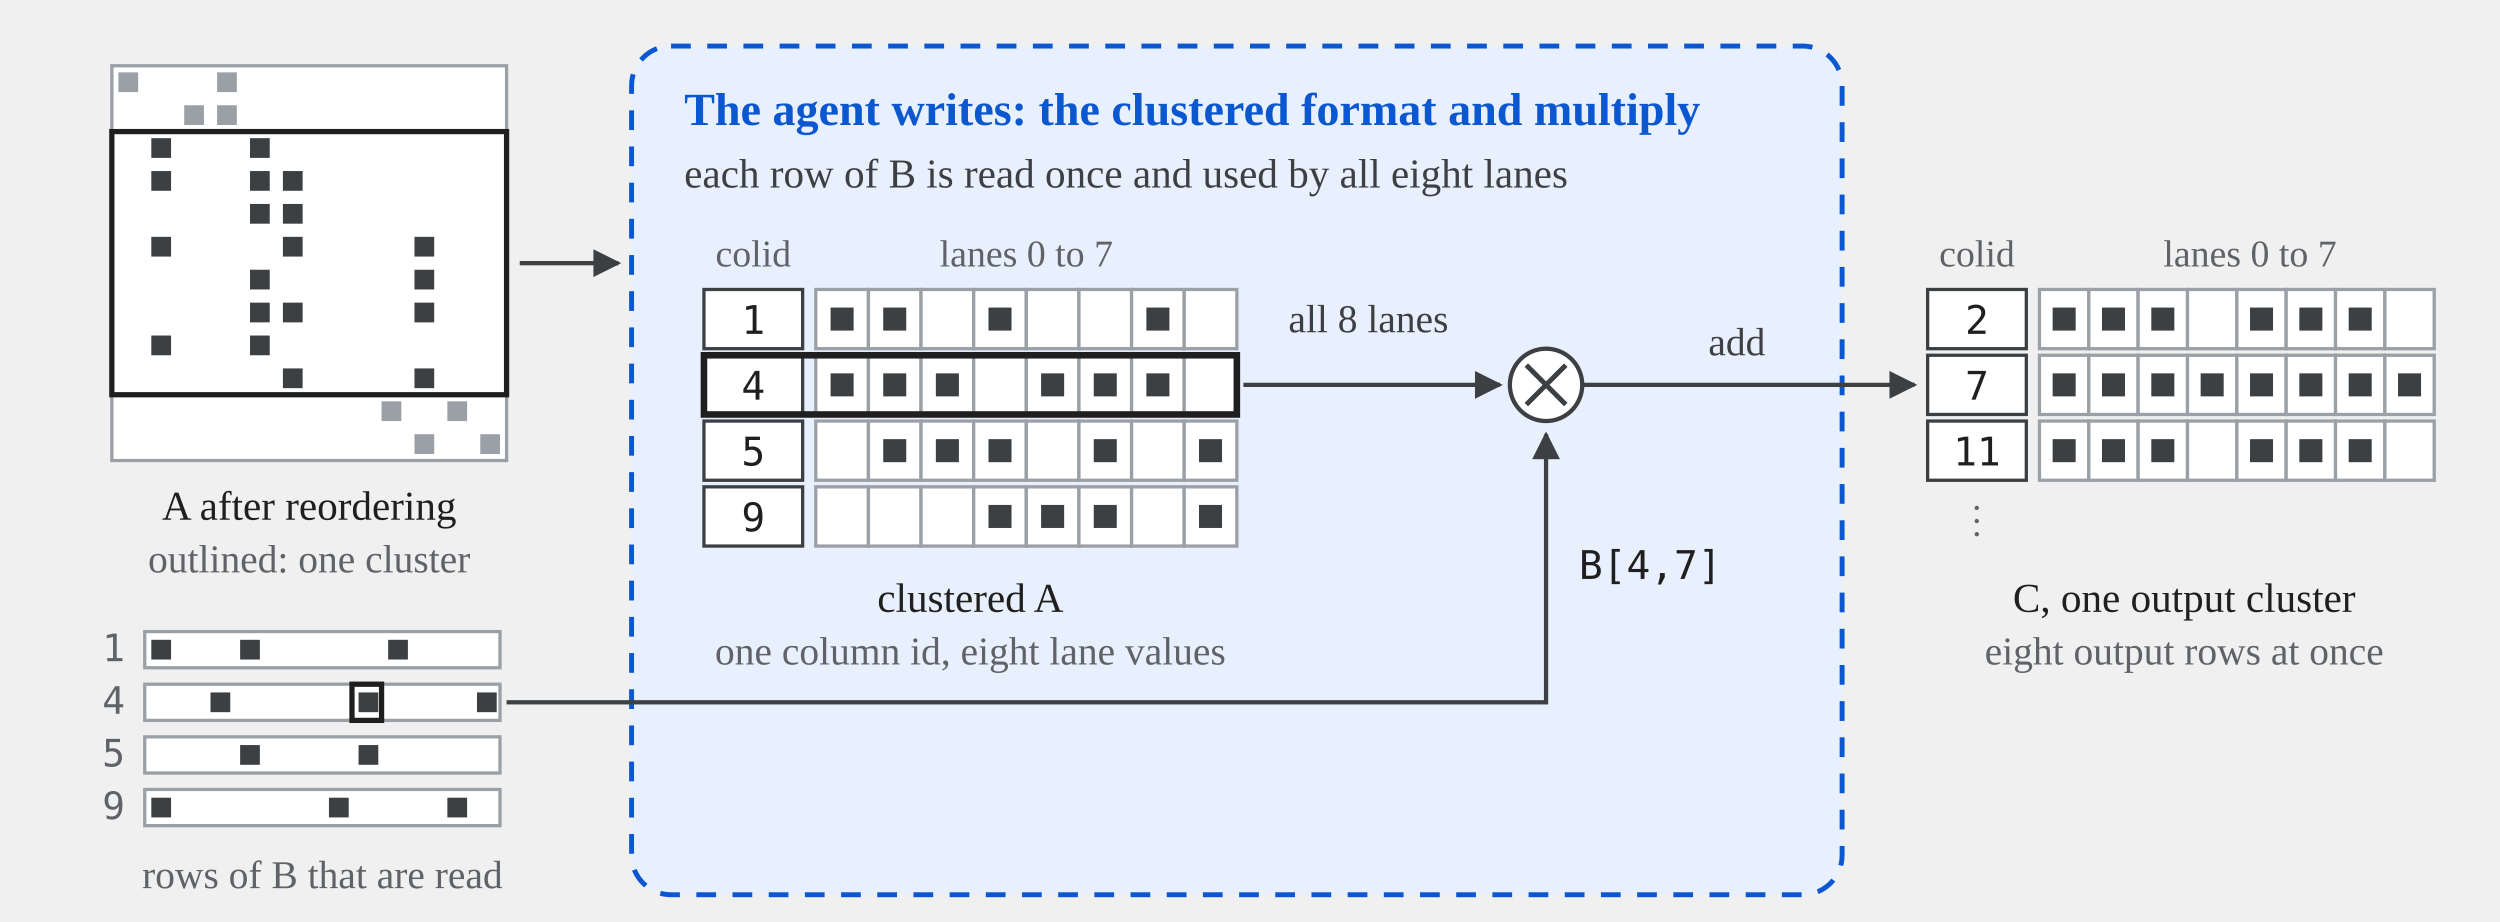
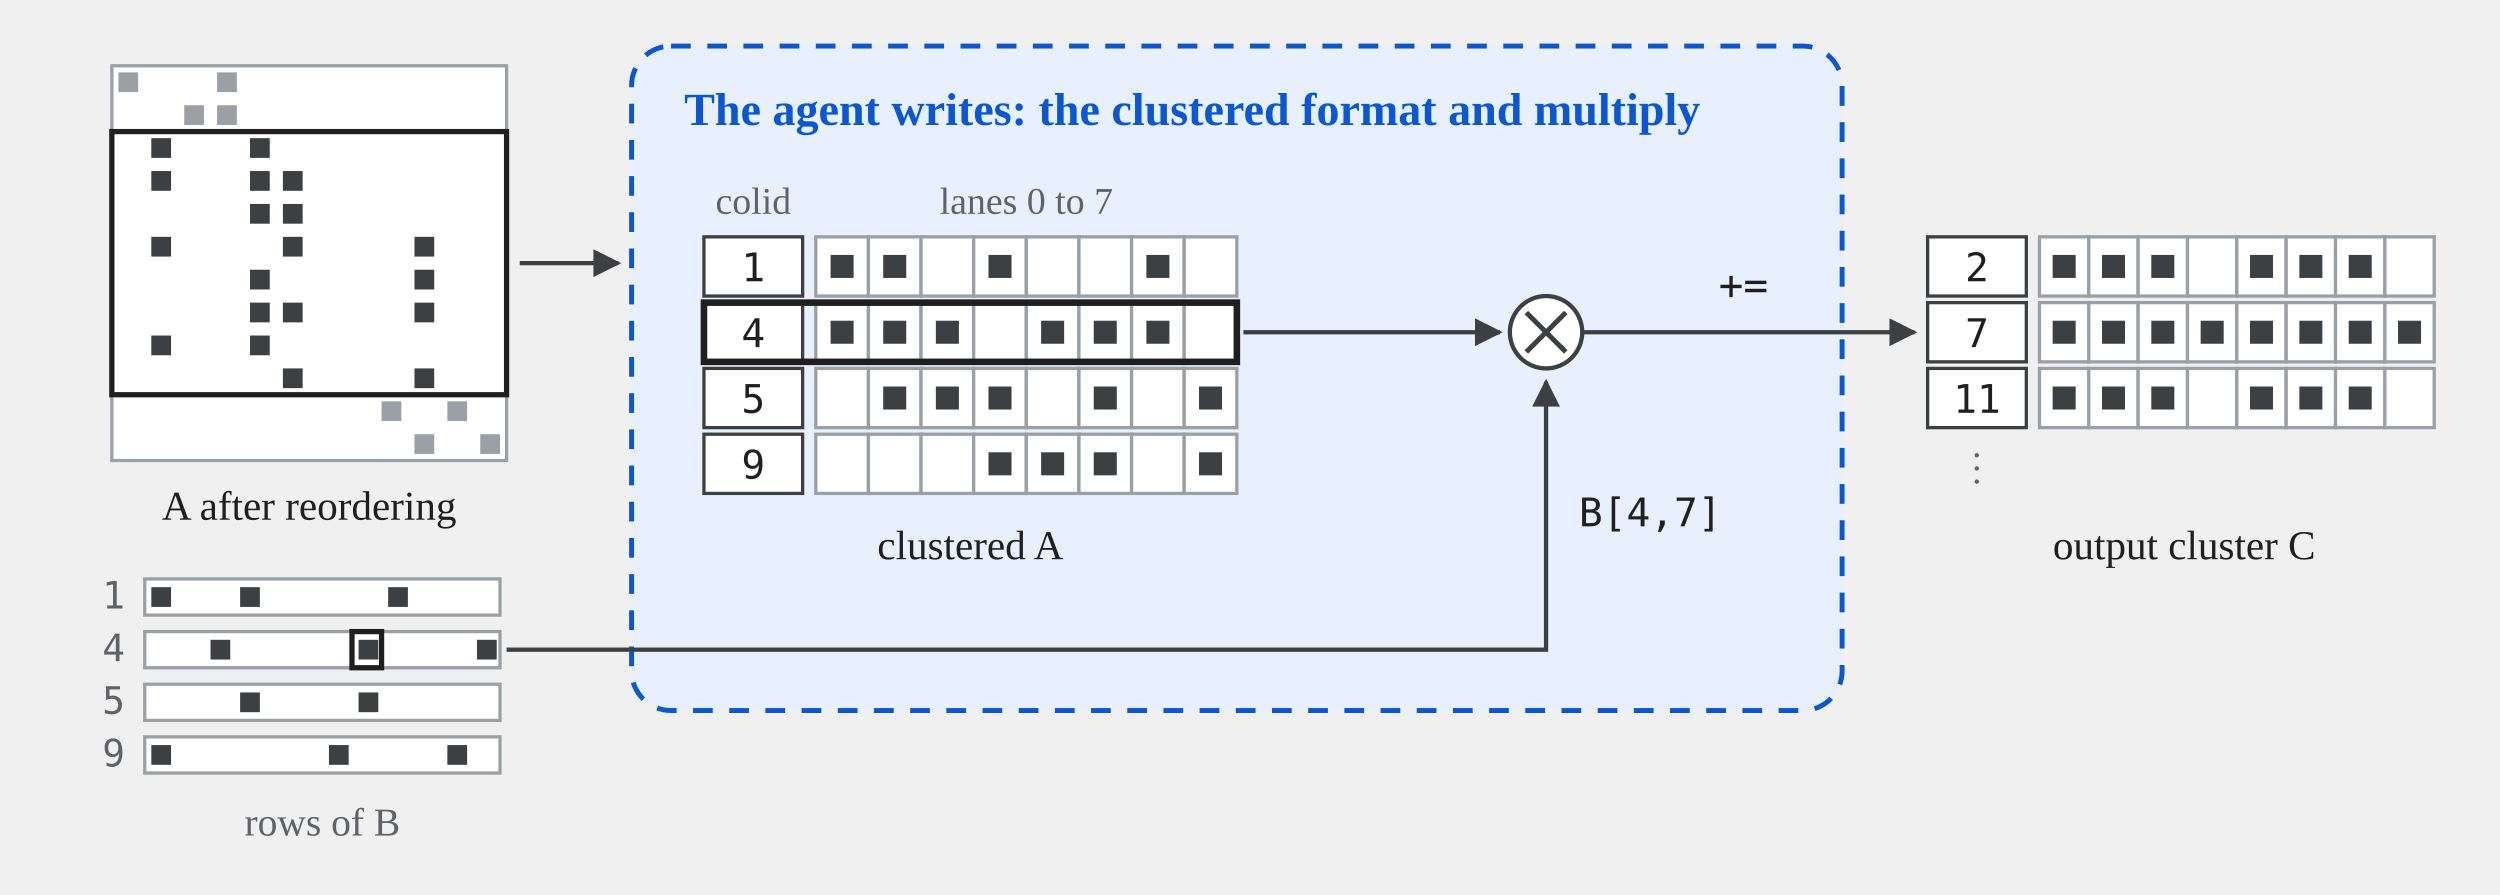
- <svg xmlns="http://www.w3.org/2000/svg" viewBox="0 20 760 280" role="img" aria-label="Eight neighboring rows of the reordered matrix A form one cluster. The agent writes the clustered format, which stores each column id of the cluster once with eight lane values, and the multiply: row 4 of B is read once, its entry B[4,7] scales all eight lanes of column 4, and the result is added into column 7 of the output cluster C.">
+ <svg xmlns="http://www.w3.org/2000/svg" viewBox="0 20 760 272" role="img" aria-label="Eight neighboring rows of the reordered matrix A form one cluster. The agent writes the clustered format, which stores each column id of the cluster once with eight lane values, and the multiply: row 4 of B is read once, its entry B[4,7] scales all eight lanes of column 4, and the result is added into column 7 of the output cluster C.">
  <defs>
    <marker id="clusterwise-spgemm-ar" viewBox="0 0 10 10" refX="9" refY="5" markerWidth="6.5" markerHeight="6.5" orient="auto">
      <path d="M0 0L10 5L0 10z" fill="#3c4043" />
    </marker>
  </defs>
  <rect x="34" y="40" width="120" height="120" fill="#fff" stroke="#9aa0a6" stroke-width="1" />
  <rect x="36" y="42" width="6" height="6" fill="#9aa0a6" />
  <rect x="66" y="42" width="6" height="6" fill="#9aa0a6" />
  <rect x="56" y="52" width="6" height="6" fill="#9aa0a6" />
  <rect x="66" y="52" width="6" height="6" fill="#9aa0a6" />
  <rect x="46" y="62" width="6" height="6" fill="#3c4043" />
  <rect x="76" y="62" width="6" height="6" fill="#3c4043" />
  <rect x="46" y="72" width="6" height="6" fill="#3c4043" />
  <rect x="76" y="72" width="6" height="6" fill="#3c4043" />
  <rect x="86" y="72" width="6" height="6" fill="#3c4043" />
  <rect x="76" y="82" width="6" height="6" fill="#3c4043" />
  <rect x="86" y="82" width="6" height="6" fill="#3c4043" />
  <rect x="46" y="92" width="6" height="6" fill="#3c4043" />
  <rect x="86" y="92" width="6" height="6" fill="#3c4043" />
  <rect x="126" y="92" width="6" height="6" fill="#3c4043" />
  <rect x="76" y="102" width="6" height="6" fill="#3c4043" />
  <rect x="126" y="102" width="6" height="6" fill="#3c4043" />
  <rect x="76" y="112" width="6" height="6" fill="#3c4043" />
  <rect x="86" y="112" width="6" height="6" fill="#3c4043" />
  <rect x="126" y="112" width="6" height="6" fill="#3c4043" />
  <rect x="46" y="122" width="6" height="6" fill="#3c4043" />
  <rect x="76" y="122" width="6" height="6" fill="#3c4043" />
  <rect x="86" y="132" width="6" height="6" fill="#3c4043" />
  <rect x="126" y="132" width="6" height="6" fill="#3c4043" />
  <rect x="116" y="142" width="6" height="6" fill="#9aa0a6" />
  <rect x="136" y="142" width="6" height="6" fill="#9aa0a6" />
  <rect x="126" y="152" width="6" height="6" fill="#9aa0a6" />
  <rect x="146" y="152" width="6" height="6" fill="#9aa0a6" />
  <rect x="34" y="60" width="120" height="80" fill="none" stroke="#1f1f1f" stroke-width="1.6" />
  <text x="94" y="178" font-size="12.5" text-anchor="middle" fill="#1f1f1f">A after reordering</text>
-   <text x="94" y="194" font-size="12" text-anchor="middle" fill="#5f6368">outlined: one cluster</text>
-   <text x="38" y="221" font-size="11.5" text-anchor="end" fill="#5f6368" font-family="ui-monospace,Menlo,monospace">1</text>
+   <text x="38" y="205" font-size="11.5" text-anchor="end" fill="#5f6368" font-family="ui-monospace,Menlo,monospace">1</text>
+   <rect x="44" y="196" width="108" height="11" fill="#fff" stroke="#9aa0a6" stroke-width="1" />
+   <rect x="46" y="198.5" width="6" height="6" fill="#3c4043" />
+   <rect x="73" y="198.5" width="6" height="6" fill="#3c4043" />
+   <rect x="118" y="198.5" width="6" height="6" fill="#3c4043" />
+   <text x="38" y="221" font-size="11.5" text-anchor="end" fill="#5f6368" font-family="ui-monospace,Menlo,monospace">4</text>
  <rect x="44" y="212" width="108" height="11" fill="#fff" stroke="#9aa0a6" stroke-width="1" />
-   <rect x="46" y="214.5" width="6" height="6" fill="#3c4043" />
-   <rect x="73" y="214.5" width="6" height="6" fill="#3c4043" />
-   <rect x="118" y="214.5" width="6" height="6" fill="#3c4043" />
-   <text x="38" y="237" font-size="11.5" text-anchor="end" fill="#5f6368" font-family="ui-monospace,Menlo,monospace">4</text>
+   <rect x="64" y="214.5" width="6" height="6" fill="#3c4043" />
+   <rect x="109" y="214.5" width="6" height="6" fill="#3c4043" />
+   <rect x="145" y="214.5" width="6" height="6" fill="#3c4043" />
+   <text x="38" y="237" font-size="11.5" text-anchor="end" fill="#5f6368" font-family="ui-monospace,Menlo,monospace">5</text>
  <rect x="44" y="228" width="108" height="11" fill="#fff" stroke="#9aa0a6" stroke-width="1" />
-   <rect x="64" y="230.5" width="6" height="6" fill="#3c4043" />
+   <rect x="73" y="230.5" width="6" height="6" fill="#3c4043" />
  <rect x="109" y="230.5" width="6" height="6" fill="#3c4043" />
-   <rect x="145" y="230.5" width="6" height="6" fill="#3c4043" />
-   <text x="38" y="253" font-size="11.5" text-anchor="end" fill="#5f6368" font-family="ui-monospace,Menlo,monospace">5</text>
+   <text x="38" y="253" font-size="11.5" text-anchor="end" fill="#5f6368" font-family="ui-monospace,Menlo,monospace">9</text>
  <rect x="44" y="244" width="108" height="11" fill="#fff" stroke="#9aa0a6" stroke-width="1" />
-   <rect x="73" y="246.5" width="6" height="6" fill="#3c4043" />
-   <rect x="109" y="246.5" width="6" height="6" fill="#3c4043" />
-   <text x="38" y="269" font-size="11.5" text-anchor="end" fill="#5f6368" font-family="ui-monospace,Menlo,monospace">9</text>
-   <rect x="44" y="260" width="108" height="11" fill="#fff" stroke="#9aa0a6" stroke-width="1" />
-   <rect x="46" y="262.5" width="6" height="6" fill="#3c4043" />
-   <rect x="100" y="262.5" width="6" height="6" fill="#3c4043" />
-   <rect x="136" y="262.5" width="6" height="6" fill="#3c4043" />
-   <rect x="107" y="228" width="9" height="11" fill="none" stroke="#1f1f1f" stroke-width="1.6" />
-   <text x="98" y="290" font-size="12" text-anchor="middle" fill="#5f6368">rows of B that are read</text>
+   <rect x="46" y="246.5" width="6" height="6" fill="#3c4043" />
+   <rect x="100" y="246.5" width="6" height="6" fill="#3c4043" />
+   <rect x="136" y="246.5" width="6" height="6" fill="#3c4043" />
+   <rect x="107" y="212" width="9" height="11" fill="none" stroke="#1f1f1f" stroke-width="1.6" />
+   <text x="98" y="274" font-size="12" text-anchor="middle" fill="#5f6368">rows of B</text>
  <line x1="158" y1="100" x2="188" y2="100" stroke="#3c4043" stroke-width="1.3" marker-end="url(#clusterwise-spgemm-ar)" />
-   <rect x="192" y="34" width="368" height="258" rx="12" fill="#e8f0fe" stroke="#0b57d0" stroke-width="1.5" stroke-dasharray="6 5" />
+   <rect x="192" y="34" width="368" height="202" rx="12" fill="#e8f0fe" stroke="#0b57d0" stroke-width="1.5" stroke-dasharray="6 5" />
  <text x="208" y="58" font-size="14" font-weight="600" fill="#0b57d0">The agent writes: the clustered format and multiply</text>
-   <text x="208" y="77" font-size="12.5" fill="#3c4043">each row of B is read once and used by all eight lanes</text>
-   <text x="229" y="101" font-size="11.5" text-anchor="middle" fill="#5f6368">colid</text>
-   <text x="312" y="101" font-size="11.5" text-anchor="middle" fill="#5f6368">lanes 0 to 7</text>
-   <rect x="214" y="108" width="30" height="18" fill="#fff" stroke="#3c4043" stroke-width="1" />
-   <text x="229" y="121.5" font-size="12" text-anchor="middle" fill="#1f1f1f" font-family="ui-monospace,Menlo,monospace">1</text>
-   <rect x="248" y="108" width="16" height="18" fill="#fff" stroke="#9aa0a6" stroke-width="1" />
-   <rect x="252.5" y="113.5" width="7" height="7" fill="#3c4043" />
-   <rect x="264" y="108" width="16" height="18" fill="#fff" stroke="#9aa0a6" stroke-width="1" />
-   <rect x="268.5" y="113.5" width="7" height="7" fill="#3c4043" />
-   <rect x="280" y="108" width="16" height="18" fill="#fff" stroke="#9aa0a6" stroke-width="1" />
-   <rect x="296" y="108" width="16" height="18" fill="#fff" stroke="#9aa0a6" stroke-width="1" />
-   <rect x="300.5" y="113.5" width="7" height="7" fill="#3c4043" />
-   <rect x="312" y="108" width="16" height="18" fill="#fff" stroke="#9aa0a6" stroke-width="1" />
-   <rect x="328" y="108" width="16" height="18" fill="#fff" stroke="#9aa0a6" stroke-width="1" />
-   <rect x="344" y="108" width="16" height="18" fill="#fff" stroke="#9aa0a6" stroke-width="1" />
-   <rect x="348.5" y="113.5" width="7" height="7" fill="#3c4043" />
-   <rect x="360" y="108" width="16" height="18" fill="#fff" stroke="#9aa0a6" stroke-width="1" />
-   <rect x="214" y="128" width="30" height="18" fill="#fff" stroke="#3c4043" stroke-width="1" />
-   <text x="229" y="141.5" font-size="12" text-anchor="middle" fill="#1f1f1f" font-family="ui-monospace,Menlo,monospace">4</text>
-   <rect x="248" y="128" width="16" height="18" fill="#fff" stroke="#9aa0a6" stroke-width="1" />
-   <rect x="252.5" y="133.5" width="7" height="7" fill="#3c4043" />
-   <rect x="264" y="128" width="16" height="18" fill="#fff" stroke="#9aa0a6" stroke-width="1" />
-   <rect x="268.5" y="133.5" width="7" height="7" fill="#3c4043" />
-   <rect x="280" y="128" width="16" height="18" fill="#fff" stroke="#9aa0a6" stroke-width="1" />
-   <rect x="284.5" y="133.5" width="7" height="7" fill="#3c4043" />
-   <rect x="296" y="128" width="16" height="18" fill="#fff" stroke="#9aa0a6" stroke-width="1" />
-   <rect x="312" y="128" width="16" height="18" fill="#fff" stroke="#9aa0a6" stroke-width="1" />
-   <rect x="316.5" y="133.5" width="7" height="7" fill="#3c4043" />
-   <rect x="328" y="128" width="16" height="18" fill="#fff" stroke="#9aa0a6" stroke-width="1" />
-   <rect x="332.5" y="133.5" width="7" height="7" fill="#3c4043" />
-   <rect x="344" y="128" width="16" height="18" fill="#fff" stroke="#9aa0a6" stroke-width="1" />
-   <rect x="348.5" y="133.5" width="7" height="7" fill="#3c4043" />
-   <rect x="360" y="128" width="16" height="18" fill="#fff" stroke="#9aa0a6" stroke-width="1" />
-   <rect x="214" y="148" width="30" height="18" fill="#fff" stroke="#3c4043" stroke-width="1" />
-   <text x="229" y="161.5" font-size="12" text-anchor="middle" fill="#1f1f1f" font-family="ui-monospace,Menlo,monospace">5</text>
-   <rect x="248" y="148" width="16" height="18" fill="#fff" stroke="#9aa0a6" stroke-width="1" />
-   <rect x="264" y="148" width="16" height="18" fill="#fff" stroke="#9aa0a6" stroke-width="1" />
-   <rect x="268.5" y="153.5" width="7" height="7" fill="#3c4043" />
-   <rect x="280" y="148" width="16" height="18" fill="#fff" stroke="#9aa0a6" stroke-width="1" />
-   <rect x="284.5" y="153.5" width="7" height="7" fill="#3c4043" />
-   <rect x="296" y="148" width="16" height="18" fill="#fff" stroke="#9aa0a6" stroke-width="1" />
-   <rect x="300.5" y="153.5" width="7" height="7" fill="#3c4043" />
-   <rect x="312" y="148" width="16" height="18" fill="#fff" stroke="#9aa0a6" stroke-width="1" />
-   <rect x="328" y="148" width="16" height="18" fill="#fff" stroke="#9aa0a6" stroke-width="1" />
-   <rect x="332.5" y="153.5" width="7" height="7" fill="#3c4043" />
-   <rect x="344" y="148" width="16" height="18" fill="#fff" stroke="#9aa0a6" stroke-width="1" />
-   <rect x="360" y="148" width="16" height="18" fill="#fff" stroke="#9aa0a6" stroke-width="1" />
-   <rect x="364.5" y="153.5" width="7" height="7" fill="#3c4043" />
-   <rect x="214" y="168" width="30" height="18" fill="#fff" stroke="#3c4043" stroke-width="1" />
-   <text x="229" y="181.5" font-size="12" text-anchor="middle" fill="#1f1f1f" font-family="ui-monospace,Menlo,monospace">9</text>
-   <rect x="248" y="168" width="16" height="18" fill="#fff" stroke="#9aa0a6" stroke-width="1" />
-   <rect x="264" y="168" width="16" height="18" fill="#fff" stroke="#9aa0a6" stroke-width="1" />
-   <rect x="280" y="168" width="16" height="18" fill="#fff" stroke="#9aa0a6" stroke-width="1" />
-   <rect x="296" y="168" width="16" height="18" fill="#fff" stroke="#9aa0a6" stroke-width="1" />
-   <rect x="300.5" y="173.5" width="7" height="7" fill="#3c4043" />
-   <rect x="312" y="168" width="16" height="18" fill="#fff" stroke="#9aa0a6" stroke-width="1" />
-   <rect x="316.5" y="173.5" width="7" height="7" fill="#3c4043" />
-   <rect x="328" y="168" width="16" height="18" fill="#fff" stroke="#9aa0a6" stroke-width="1" />
-   <rect x="332.5" y="173.5" width="7" height="7" fill="#3c4043" />
-   <rect x="344" y="168" width="16" height="18" fill="#fff" stroke="#9aa0a6" stroke-width="1" />
-   <rect x="360" y="168" width="16" height="18" fill="#fff" stroke="#9aa0a6" stroke-width="1" />
-   <rect x="364.5" y="173.5" width="7" height="7" fill="#3c4043" />
-   <rect x="214" y="128" width="162" height="18" fill="none" stroke="#1f1f1f" stroke-width="2" />
-   <text x="295" y="206" font-size="12.5" text-anchor="middle" fill="#1f1f1f">clustered A</text>
-   <text x="295" y="222" font-size="12" text-anchor="middle" fill="#5f6368">one column id, eight lane values</text>
-   <line x1="378" y1="137" x2="456" y2="137" stroke="#3c4043" stroke-width="1.3" marker-end="url(#clusterwise-spgemm-ar)" />
-   <circle cx="470" cy="137" r="11" fill="#fff" stroke="#3c4043" stroke-width="1.3" />
-   <path d="M464 131l12 12M476 131l-12 12" stroke="#3c4043" stroke-width="1.5" />
-   <text x="416" y="121" font-size="12" text-anchor="middle" fill="#3c4043">all 8 lanes</text>
-   <path d="M154 233.5 H470 V152" fill="none" stroke="#3c4043" stroke-width="1.3" marker-end="url(#clusterwise-spgemm-ar)" />
-   <text x="480" y="196" font-size="12" fill="#1f1f1f" font-family="ui-monospace,Menlo,monospace">B[4,7]</text>
-   <line x1="481" y1="137" x2="582" y2="137" stroke="#3c4043" stroke-width="1.3" marker-end="url(#clusterwise-spgemm-ar)" />
-   <text x="528" y="128" font-size="12" text-anchor="middle" fill="#3c4043">add</text>
-   <text x="601" y="101" font-size="11.5" text-anchor="middle" fill="#5f6368">colid</text>
-   <text x="684" y="101" font-size="11.5" text-anchor="middle" fill="#5f6368">lanes 0 to 7</text>
-   <rect x="586" y="108" width="30" height="18" fill="#fff" stroke="#3c4043" stroke-width="1" />
-   <text x="601" y="121.5" font-size="12" text-anchor="middle" fill="#1f1f1f" font-family="ui-monospace,Menlo,monospace">2</text>
-   <rect x="620" y="108" width="15" height="18" fill="#fff" stroke="#9aa0a6" stroke-width="1" />
-   <rect x="624.0" y="113.5" width="7" height="7" fill="#3c4043" />
-   <rect x="635" y="108" width="15" height="18" fill="#fff" stroke="#9aa0a6" stroke-width="1" />
-   <rect x="639.0" y="113.5" width="7" height="7" fill="#3c4043" />
-   <rect x="650" y="108" width="15" height="18" fill="#fff" stroke="#9aa0a6" stroke-width="1" />
-   <rect x="654.0" y="113.5" width="7" height="7" fill="#3c4043" />
-   <rect x="665" y="108" width="15" height="18" fill="#fff" stroke="#9aa0a6" stroke-width="1" />
-   <rect x="680" y="108" width="15" height="18" fill="#fff" stroke="#9aa0a6" stroke-width="1" />
-   <rect x="684.0" y="113.5" width="7" height="7" fill="#3c4043" />
-   <rect x="695" y="108" width="15" height="18" fill="#fff" stroke="#9aa0a6" stroke-width="1" />
-   <rect x="699.0" y="113.5" width="7" height="7" fill="#3c4043" />
-   <rect x="710" y="108" width="15" height="18" fill="#fff" stroke="#9aa0a6" stroke-width="1" />
-   <rect x="714.0" y="113.5" width="7" height="7" fill="#3c4043" />
-   <rect x="725" y="108" width="15" height="18" fill="#fff" stroke="#9aa0a6" stroke-width="1" />
-   <rect x="586" y="128" width="30" height="18" fill="#fff" stroke="#3c4043" stroke-width="1" />
-   <text x="601" y="141.5" font-size="12" text-anchor="middle" fill="#1f1f1f" font-family="ui-monospace,Menlo,monospace">7</text>
-   <rect x="620" y="128" width="15" height="18" fill="#fff" stroke="#9aa0a6" stroke-width="1" />
-   <rect x="624.0" y="133.5" width="7" height="7" fill="#3c4043" />
-   <rect x="635" y="128" width="15" height="18" fill="#fff" stroke="#9aa0a6" stroke-width="1" />
-   <rect x="639.0" y="133.5" width="7" height="7" fill="#3c4043" />
-   <rect x="650" y="128" width="15" height="18" fill="#fff" stroke="#9aa0a6" stroke-width="1" />
-   <rect x="654.0" y="133.5" width="7" height="7" fill="#3c4043" />
-   <rect x="665" y="128" width="15" height="18" fill="#fff" stroke="#9aa0a6" stroke-width="1" />
-   <rect x="669.0" y="133.5" width="7" height="7" fill="#3c4043" />
-   <rect x="680" y="128" width="15" height="18" fill="#fff" stroke="#9aa0a6" stroke-width="1" />
-   <rect x="684.0" y="133.5" width="7" height="7" fill="#3c4043" />
-   <rect x="695" y="128" width="15" height="18" fill="#fff" stroke="#9aa0a6" stroke-width="1" />
-   <rect x="699.0" y="133.5" width="7" height="7" fill="#3c4043" />
-   <rect x="710" y="128" width="15" height="18" fill="#fff" stroke="#9aa0a6" stroke-width="1" />
-   <rect x="714.0" y="133.5" width="7" height="7" fill="#3c4043" />
-   <rect x="725" y="128" width="15" height="18" fill="#fff" stroke="#9aa0a6" stroke-width="1" />
-   <rect x="729.0" y="133.5" width="7" height="7" fill="#3c4043" />
-   <rect x="586" y="148" width="30" height="18" fill="#fff" stroke="#3c4043" stroke-width="1" />
-   <text x="601" y="161.5" font-size="12" text-anchor="middle" fill="#1f1f1f" font-family="ui-monospace,Menlo,monospace">11</text>
-   <rect x="620" y="148" width="15" height="18" fill="#fff" stroke="#9aa0a6" stroke-width="1" />
-   <rect x="624.0" y="153.5" width="7" height="7" fill="#3c4043" />
-   <rect x="635" y="148" width="15" height="18" fill="#fff" stroke="#9aa0a6" stroke-width="1" />
-   <rect x="639.0" y="153.5" width="7" height="7" fill="#3c4043" />
-   <rect x="650" y="148" width="15" height="18" fill="#fff" stroke="#9aa0a6" stroke-width="1" />
-   <rect x="654.0" y="153.5" width="7" height="7" fill="#3c4043" />
-   <rect x="665" y="148" width="15" height="18" fill="#fff" stroke="#9aa0a6" stroke-width="1" />
-   <rect x="680" y="148" width="15" height="18" fill="#fff" stroke="#9aa0a6" stroke-width="1" />
-   <rect x="684.0" y="153.5" width="7" height="7" fill="#3c4043" />
-   <rect x="695" y="148" width="15" height="18" fill="#fff" stroke="#9aa0a6" stroke-width="1" />
-   <rect x="699.0" y="153.5" width="7" height="7" fill="#3c4043" />
-   <rect x="710" y="148" width="15" height="18" fill="#fff" stroke="#9aa0a6" stroke-width="1" />
-   <rect x="714.0" y="153.5" width="7" height="7" fill="#3c4043" />
-   <rect x="725" y="148" width="15" height="18" fill="#fff" stroke="#9aa0a6" stroke-width="1" />
-   <text x="601" y="183" font-size="12" text-anchor="middle" fill="#5f6368">⋮</text>
-   <text x="664" y="206" font-size="12.5" text-anchor="middle" fill="#1f1f1f">C, one output cluster</text>
-   <text x="664" y="222" font-size="12" text-anchor="middle" fill="#5f6368">eight output rows at once</text>
+   <text x="229" y="85" font-size="11.5" text-anchor="middle" fill="#5f6368">colid</text>
+   <text x="312" y="85" font-size="11.5" text-anchor="middle" fill="#5f6368">lanes 0 to 7</text>
+   <rect x="214" y="92" width="30" height="18" fill="#fff" stroke="#3c4043" stroke-width="1" />
+   <text x="229" y="105.5" font-size="12" text-anchor="middle" fill="#1f1f1f" font-family="ui-monospace,Menlo,monospace">1</text>
+   <rect x="248" y="92" width="16" height="18" fill="#fff" stroke="#9aa0a6" stroke-width="1" />
+   <rect x="252.5" y="97.5" width="7" height="7" fill="#3c4043" />
+   <rect x="264" y="92" width="16" height="18" fill="#fff" stroke="#9aa0a6" stroke-width="1" />
+   <rect x="268.5" y="97.5" width="7" height="7" fill="#3c4043" />
+   <rect x="280" y="92" width="16" height="18" fill="#fff" stroke="#9aa0a6" stroke-width="1" />
+   <rect x="296" y="92" width="16" height="18" fill="#fff" stroke="#9aa0a6" stroke-width="1" />
+   <rect x="300.5" y="97.5" width="7" height="7" fill="#3c4043" />
+   <rect x="312" y="92" width="16" height="18" fill="#fff" stroke="#9aa0a6" stroke-width="1" />
+   <rect x="328" y="92" width="16" height="18" fill="#fff" stroke="#9aa0a6" stroke-width="1" />
+   <rect x="344" y="92" width="16" height="18" fill="#fff" stroke="#9aa0a6" stroke-width="1" />
+   <rect x="348.5" y="97.5" width="7" height="7" fill="#3c4043" />
+   <rect x="360" y="92" width="16" height="18" fill="#fff" stroke="#9aa0a6" stroke-width="1" />
+   <rect x="214" y="112" width="30" height="18" fill="#fff" stroke="#3c4043" stroke-width="1" />
+   <text x="229" y="125.5" font-size="12" text-anchor="middle" fill="#1f1f1f" font-family="ui-monospace,Menlo,monospace">4</text>
+   <rect x="248" y="112" width="16" height="18" fill="#fff" stroke="#9aa0a6" stroke-width="1" />
+   <rect x="252.5" y="117.5" width="7" height="7" fill="#3c4043" />
+   <rect x="264" y="112" width="16" height="18" fill="#fff" stroke="#9aa0a6" stroke-width="1" />
+   <rect x="268.5" y="117.5" width="7" height="7" fill="#3c4043" />
+   <rect x="280" y="112" width="16" height="18" fill="#fff" stroke="#9aa0a6" stroke-width="1" />
+   <rect x="284.5" y="117.5" width="7" height="7" fill="#3c4043" />
+   <rect x="296" y="112" width="16" height="18" fill="#fff" stroke="#9aa0a6" stroke-width="1" />
+   <rect x="312" y="112" width="16" height="18" fill="#fff" stroke="#9aa0a6" stroke-width="1" />
+   <rect x="316.5" y="117.5" width="7" height="7" fill="#3c4043" />
+   <rect x="328" y="112" width="16" height="18" fill="#fff" stroke="#9aa0a6" stroke-width="1" />
+   <rect x="332.5" y="117.5" width="7" height="7" fill="#3c4043" />
+   <rect x="344" y="112" width="16" height="18" fill="#fff" stroke="#9aa0a6" stroke-width="1" />
+   <rect x="348.5" y="117.5" width="7" height="7" fill="#3c4043" />
+   <rect x="360" y="112" width="16" height="18" fill="#fff" stroke="#9aa0a6" stroke-width="1" />
+   <rect x="214" y="132" width="30" height="18" fill="#fff" stroke="#3c4043" stroke-width="1" />
+   <text x="229" y="145.5" font-size="12" text-anchor="middle" fill="#1f1f1f" font-family="ui-monospace,Menlo,monospace">5</text>
+   <rect x="248" y="132" width="16" height="18" fill="#fff" stroke="#9aa0a6" stroke-width="1" />
+   <rect x="264" y="132" width="16" height="18" fill="#fff" stroke="#9aa0a6" stroke-width="1" />
+   <rect x="268.5" y="137.5" width="7" height="7" fill="#3c4043" />
+   <rect x="280" y="132" width="16" height="18" fill="#fff" stroke="#9aa0a6" stroke-width="1" />
+   <rect x="284.5" y="137.5" width="7" height="7" fill="#3c4043" />
+   <rect x="296" y="132" width="16" height="18" fill="#fff" stroke="#9aa0a6" stroke-width="1" />
+   <rect x="300.5" y="137.5" width="7" height="7" fill="#3c4043" />
+   <rect x="312" y="132" width="16" height="18" fill="#fff" stroke="#9aa0a6" stroke-width="1" />
+   <rect x="328" y="132" width="16" height="18" fill="#fff" stroke="#9aa0a6" stroke-width="1" />
+   <rect x="332.5" y="137.5" width="7" height="7" fill="#3c4043" />
+   <rect x="344" y="132" width="16" height="18" fill="#fff" stroke="#9aa0a6" stroke-width="1" />
+   <rect x="360" y="132" width="16" height="18" fill="#fff" stroke="#9aa0a6" stroke-width="1" />
+   <rect x="364.5" y="137.5" width="7" height="7" fill="#3c4043" />
+   <rect x="214" y="152" width="30" height="18" fill="#fff" stroke="#3c4043" stroke-width="1" />
+   <text x="229" y="165.5" font-size="12" text-anchor="middle" fill="#1f1f1f" font-family="ui-monospace,Menlo,monospace">9</text>
+   <rect x="248" y="152" width="16" height="18" fill="#fff" stroke="#9aa0a6" stroke-width="1" />
+   <rect x="264" y="152" width="16" height="18" fill="#fff" stroke="#9aa0a6" stroke-width="1" />
+   <rect x="280" y="152" width="16" height="18" fill="#fff" stroke="#9aa0a6" stroke-width="1" />
+   <rect x="296" y="152" width="16" height="18" fill="#fff" stroke="#9aa0a6" stroke-width="1" />
+   <rect x="300.5" y="157.5" width="7" height="7" fill="#3c4043" />
+   <rect x="312" y="152" width="16" height="18" fill="#fff" stroke="#9aa0a6" stroke-width="1" />
+   <rect x="316.5" y="157.5" width="7" height="7" fill="#3c4043" />
+   <rect x="328" y="152" width="16" height="18" fill="#fff" stroke="#9aa0a6" stroke-width="1" />
+   <rect x="332.5" y="157.5" width="7" height="7" fill="#3c4043" />
+   <rect x="344" y="152" width="16" height="18" fill="#fff" stroke="#9aa0a6" stroke-width="1" />
+   <rect x="360" y="152" width="16" height="18" fill="#fff" stroke="#9aa0a6" stroke-width="1" />
+   <rect x="364.5" y="157.5" width="7" height="7" fill="#3c4043" />
+   <rect x="214" y="112" width="162" height="18" fill="none" stroke="#1f1f1f" stroke-width="2" />
+   <text x="295" y="190" font-size="12.5" text-anchor="middle" fill="#1f1f1f">clustered A</text>
+   <line x1="378" y1="121" x2="456" y2="121" stroke="#3c4043" stroke-width="1.3" marker-end="url(#clusterwise-spgemm-ar)" />
+   <circle cx="470" cy="121" r="11" fill="#fff" stroke="#3c4043" stroke-width="1.3" />
+   <path d="M464 115l12 12M476 115l-12 12" stroke="#3c4043" stroke-width="1.5" />
+   <path d="M154 217.5 H470 V136" fill="none" stroke="#3c4043" stroke-width="1.3" marker-end="url(#clusterwise-spgemm-ar)" />
+   <text x="480" y="180" font-size="12" fill="#1f1f1f" font-family="ui-monospace,Menlo,monospace">B[4,7]</text>
+   <line x1="481" y1="121" x2="582" y2="121" stroke="#3c4043" stroke-width="1.3" marker-end="url(#clusterwise-spgemm-ar)" />
+   <text x="530" y="111" font-size="12.5" text-anchor="middle" fill="#1f1f1f" font-family="ui-monospace,Menlo,monospace">+=</text>
+   <rect x="586" y="92" width="30" height="18" fill="#fff" stroke="#3c4043" stroke-width="1" />
+   <text x="601" y="105.5" font-size="12" text-anchor="middle" fill="#1f1f1f" font-family="ui-monospace,Menlo,monospace">2</text>
+   <rect x="620" y="92" width="15" height="18" fill="#fff" stroke="#9aa0a6" stroke-width="1" />
+   <rect x="624.0" y="97.5" width="7" height="7" fill="#3c4043" />
+   <rect x="635" y="92" width="15" height="18" fill="#fff" stroke="#9aa0a6" stroke-width="1" />
+   <rect x="639.0" y="97.5" width="7" height="7" fill="#3c4043" />
+   <rect x="650" y="92" width="15" height="18" fill="#fff" stroke="#9aa0a6" stroke-width="1" />
+   <rect x="654.0" y="97.5" width="7" height="7" fill="#3c4043" />
+   <rect x="665" y="92" width="15" height="18" fill="#fff" stroke="#9aa0a6" stroke-width="1" />
+   <rect x="680" y="92" width="15" height="18" fill="#fff" stroke="#9aa0a6" stroke-width="1" />
+   <rect x="684.0" y="97.5" width="7" height="7" fill="#3c4043" />
+   <rect x="695" y="92" width="15" height="18" fill="#fff" stroke="#9aa0a6" stroke-width="1" />
+   <rect x="699.0" y="97.5" width="7" height="7" fill="#3c4043" />
+   <rect x="710" y="92" width="15" height="18" fill="#fff" stroke="#9aa0a6" stroke-width="1" />
+   <rect x="714.0" y="97.5" width="7" height="7" fill="#3c4043" />
+   <rect x="725" y="92" width="15" height="18" fill="#fff" stroke="#9aa0a6" stroke-width="1" />
+   <rect x="586" y="112" width="30" height="18" fill="#fff" stroke="#3c4043" stroke-width="1" />
+   <text x="601" y="125.5" font-size="12" text-anchor="middle" fill="#1f1f1f" font-family="ui-monospace,Menlo,monospace">7</text>
+   <rect x="620" y="112" width="15" height="18" fill="#fff" stroke="#9aa0a6" stroke-width="1" />
+   <rect x="624.0" y="117.5" width="7" height="7" fill="#3c4043" />
+   <rect x="635" y="112" width="15" height="18" fill="#fff" stroke="#9aa0a6" stroke-width="1" />
+   <rect x="639.0" y="117.5" width="7" height="7" fill="#3c4043" />
+   <rect x="650" y="112" width="15" height="18" fill="#fff" stroke="#9aa0a6" stroke-width="1" />
+   <rect x="654.0" y="117.5" width="7" height="7" fill="#3c4043" />
+   <rect x="665" y="112" width="15" height="18" fill="#fff" stroke="#9aa0a6" stroke-width="1" />
+   <rect x="669.0" y="117.5" width="7" height="7" fill="#3c4043" />
+   <rect x="680" y="112" width="15" height="18" fill="#fff" stroke="#9aa0a6" stroke-width="1" />
+   <rect x="684.0" y="117.5" width="7" height="7" fill="#3c4043" />
+   <rect x="695" y="112" width="15" height="18" fill="#fff" stroke="#9aa0a6" stroke-width="1" />
+   <rect x="699.0" y="117.5" width="7" height="7" fill="#3c4043" />
+   <rect x="710" y="112" width="15" height="18" fill="#fff" stroke="#9aa0a6" stroke-width="1" />
+   <rect x="714.0" y="117.5" width="7" height="7" fill="#3c4043" />
+   <rect x="725" y="112" width="15" height="18" fill="#fff" stroke="#9aa0a6" stroke-width="1" />
+   <rect x="729.0" y="117.5" width="7" height="7" fill="#3c4043" />
+   <rect x="586" y="132" width="30" height="18" fill="#fff" stroke="#3c4043" stroke-width="1" />
+   <text x="601" y="145.5" font-size="12" text-anchor="middle" fill="#1f1f1f" font-family="ui-monospace,Menlo,monospace">11</text>
+   <rect x="620" y="132" width="15" height="18" fill="#fff" stroke="#9aa0a6" stroke-width="1" />
+   <rect x="624.0" y="137.5" width="7" height="7" fill="#3c4043" />
+   <rect x="635" y="132" width="15" height="18" fill="#fff" stroke="#9aa0a6" stroke-width="1" />
+   <rect x="639.0" y="137.5" width="7" height="7" fill="#3c4043" />
+   <rect x="650" y="132" width="15" height="18" fill="#fff" stroke="#9aa0a6" stroke-width="1" />
+   <rect x="654.0" y="137.5" width="7" height="7" fill="#3c4043" />
+   <rect x="665" y="132" width="15" height="18" fill="#fff" stroke="#9aa0a6" stroke-width="1" />
+   <rect x="680" y="132" width="15" height="18" fill="#fff" stroke="#9aa0a6" stroke-width="1" />
+   <rect x="684.0" y="137.5" width="7" height="7" fill="#3c4043" />
+   <rect x="695" y="132" width="15" height="18" fill="#fff" stroke="#9aa0a6" stroke-width="1" />
+   <rect x="699.0" y="137.5" width="7" height="7" fill="#3c4043" />
+   <rect x="710" y="132" width="15" height="18" fill="#fff" stroke="#9aa0a6" stroke-width="1" />
+   <rect x="714.0" y="137.5" width="7" height="7" fill="#3c4043" />
+   <rect x="725" y="132" width="15" height="18" fill="#fff" stroke="#9aa0a6" stroke-width="1" />
+   <text x="601" y="167" font-size="12" text-anchor="middle" fill="#5f6368">⋮</text>
+   <text x="664" y="190" font-size="12.5" text-anchor="middle" fill="#1f1f1f">output cluster C</text>
</svg>
